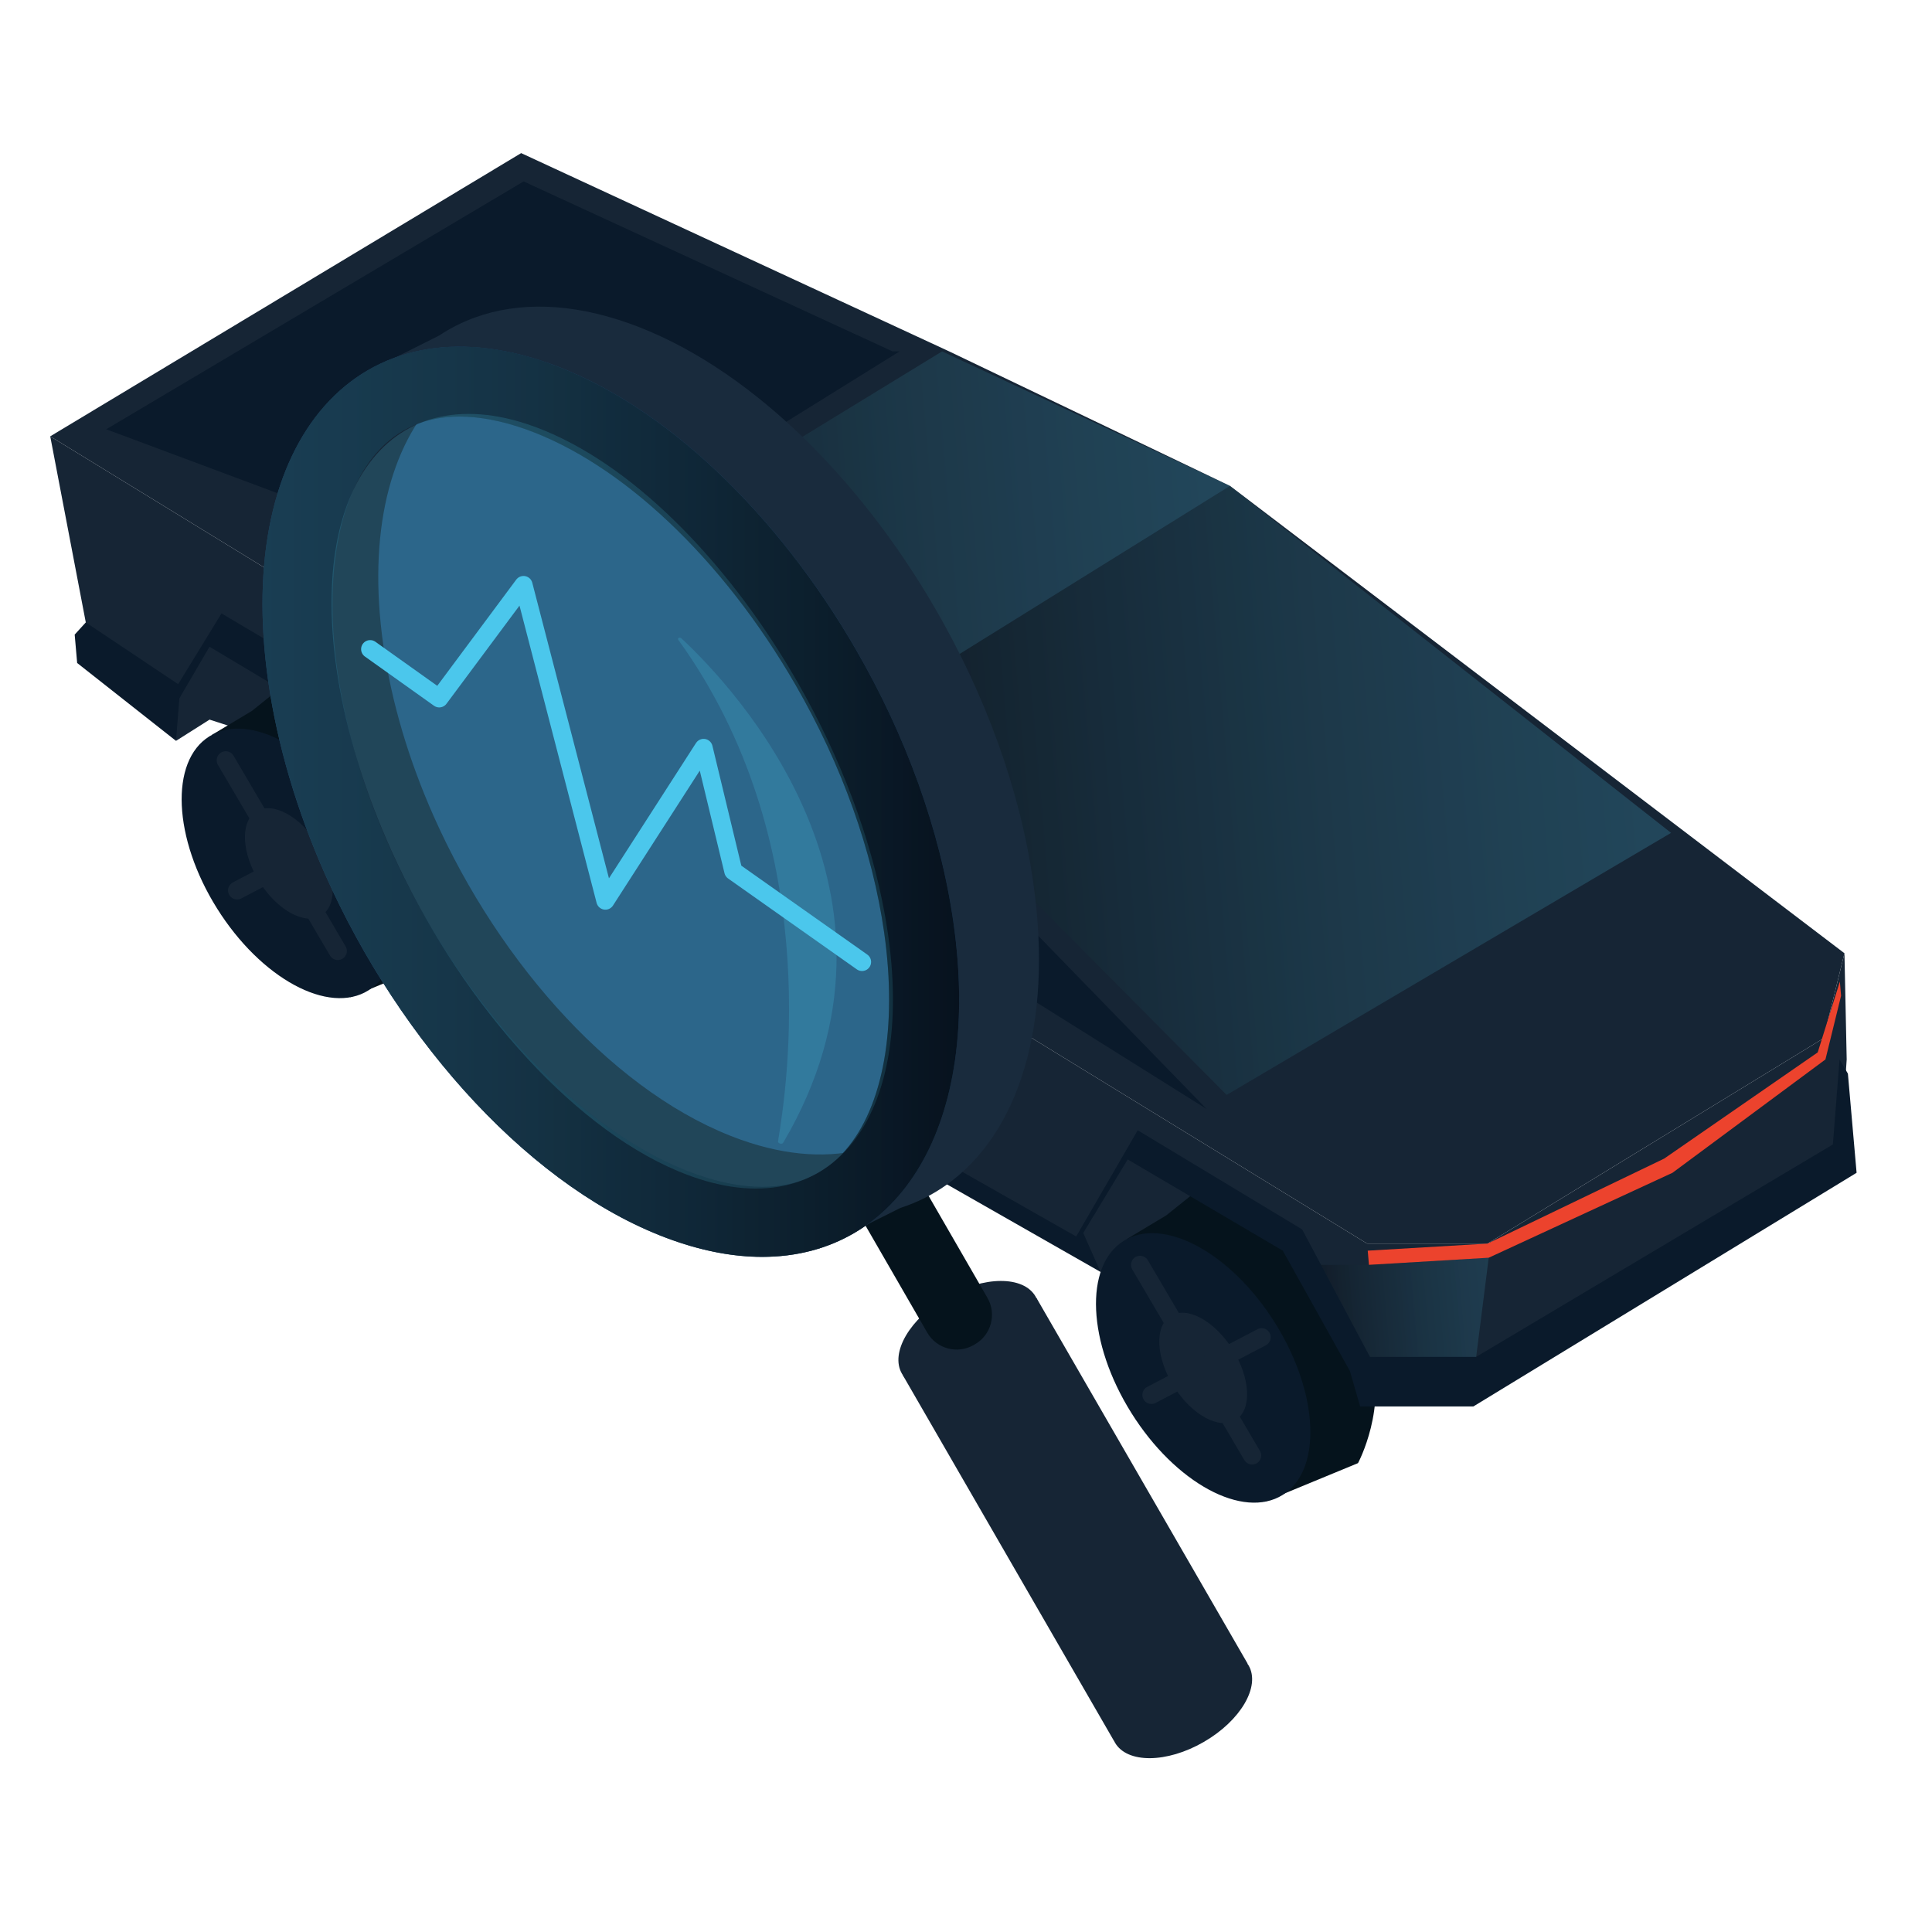
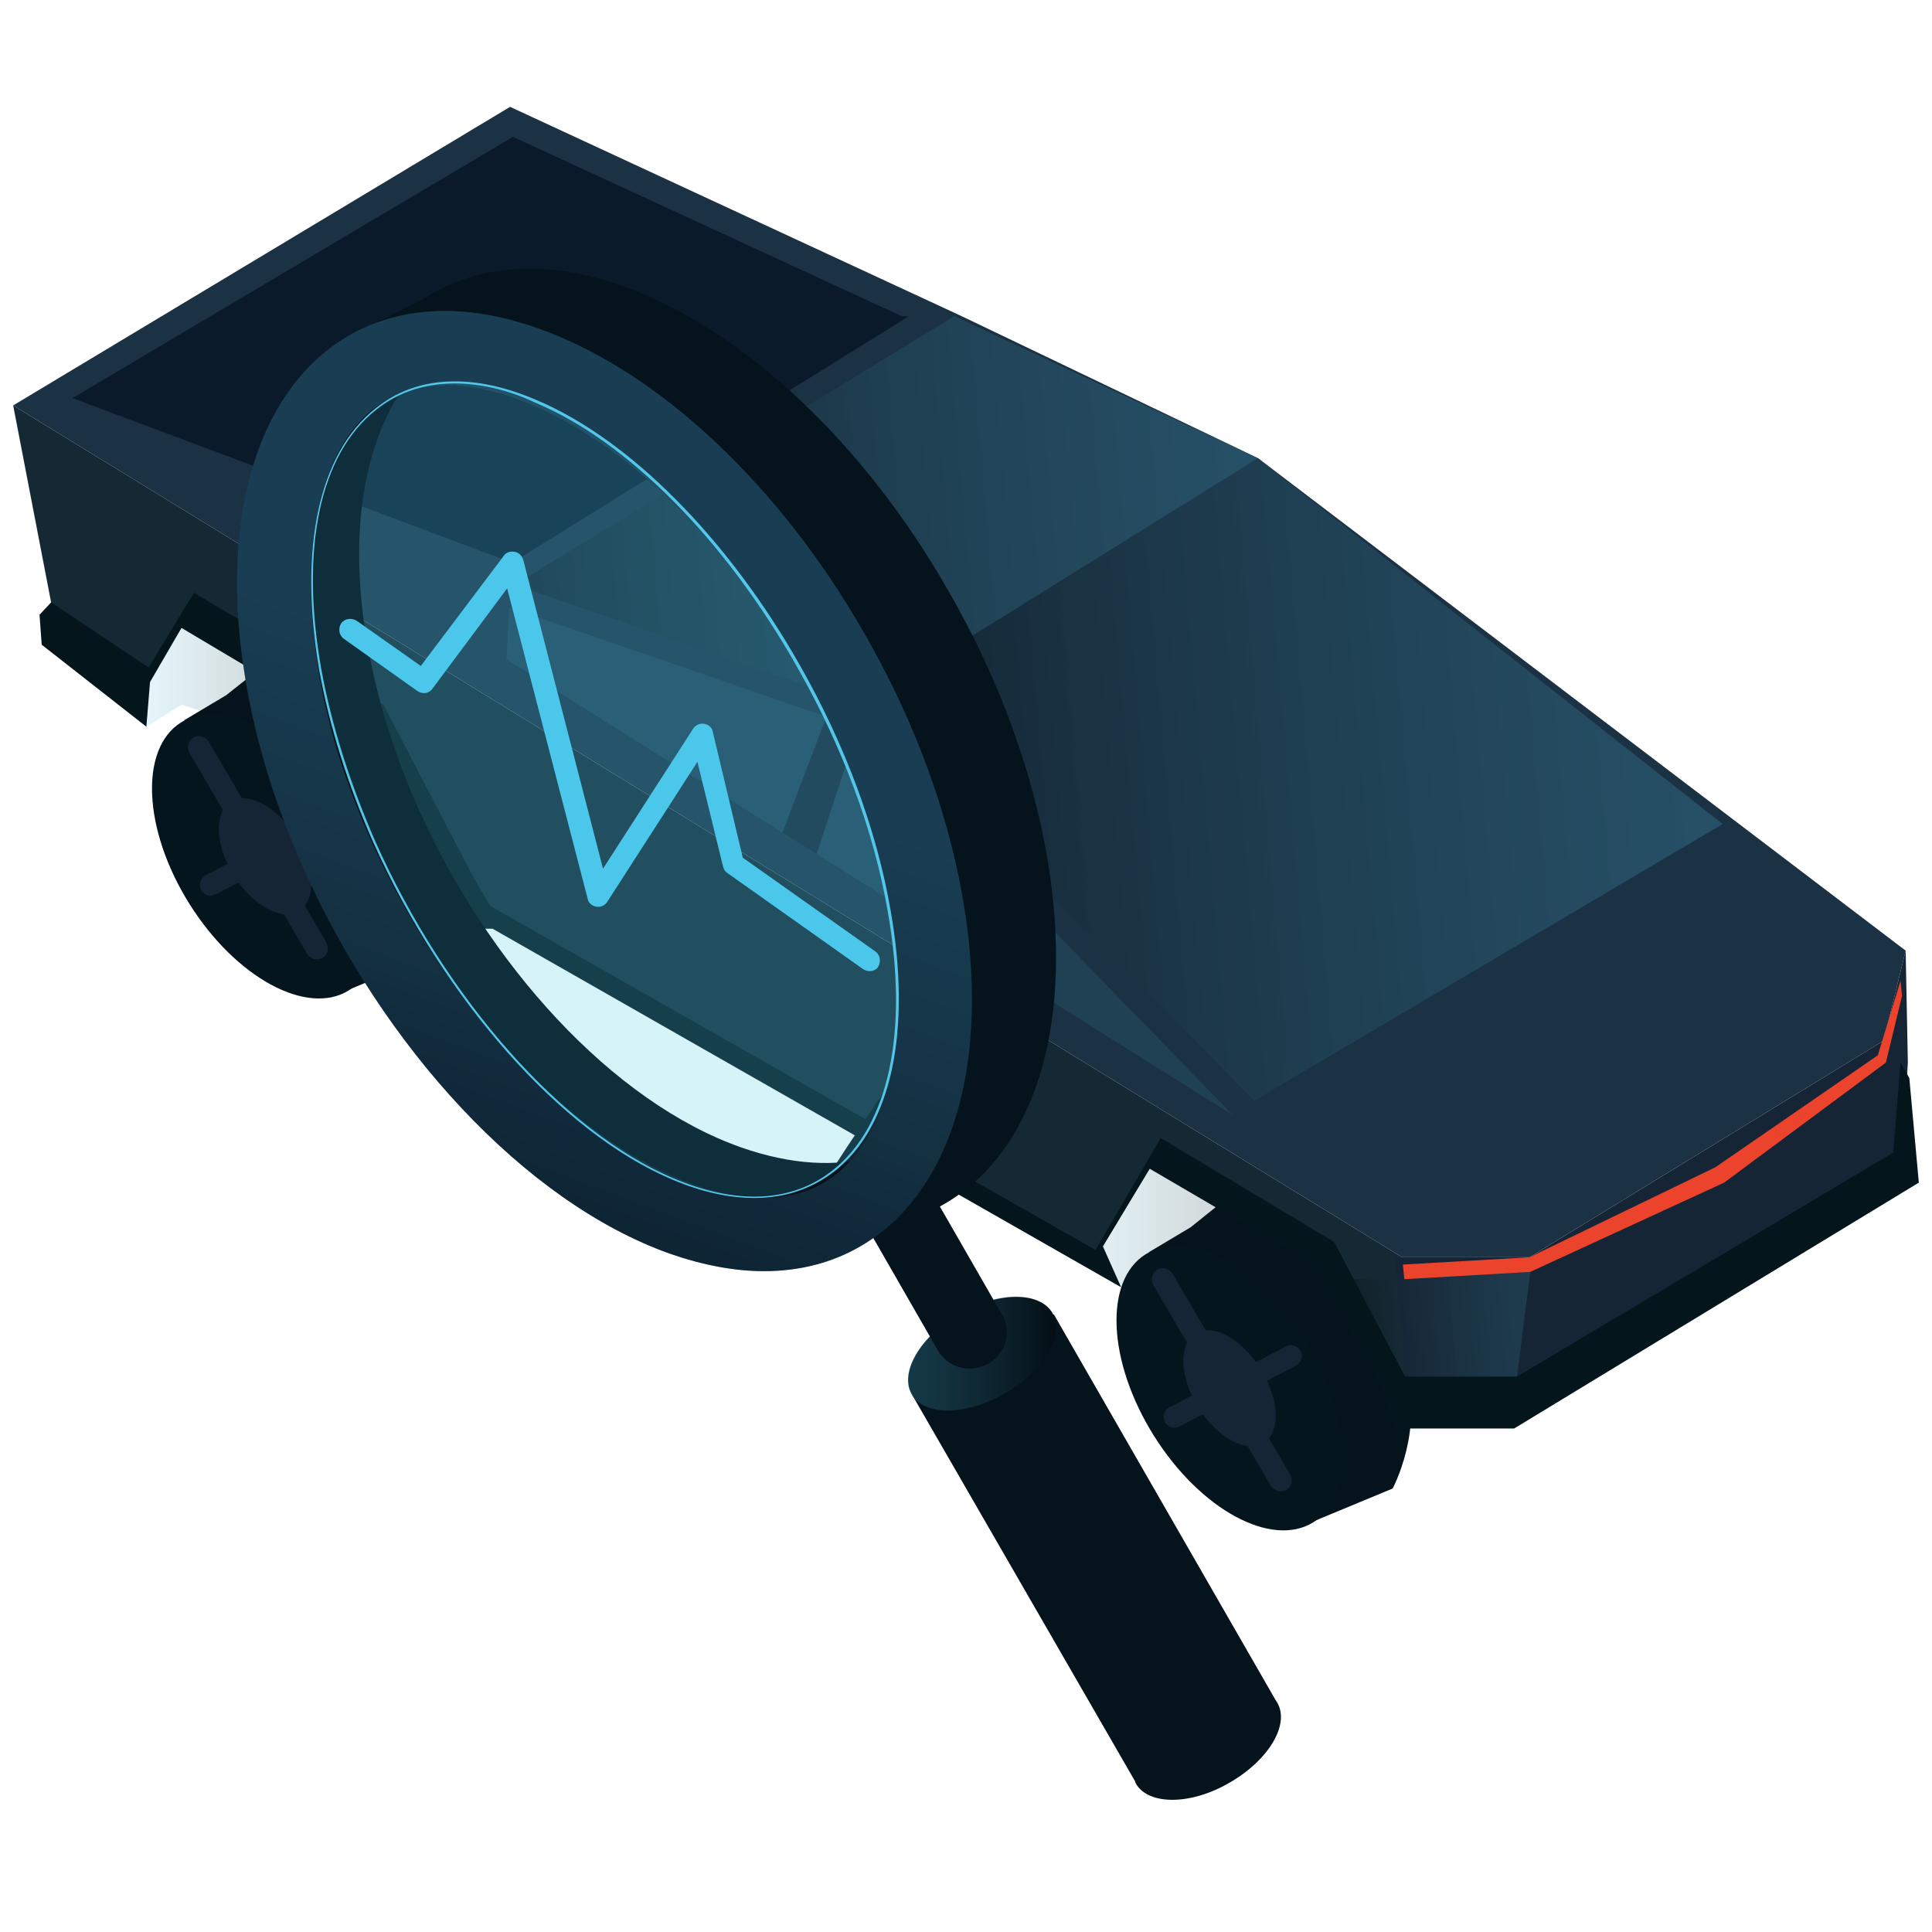
- <svg xmlns="http://www.w3.org/2000/svg" version="1.1" x="0px" y="0px" viewBox="0 0 320 320" style="enable-background:new 0 0 320 320;" xml:space="preserve">
+ <svg xmlns="http://www.w3.org/2000/svg" version="1.1" id="Layer_1" x="0px" y="0px" viewBox="0 0 264 264" style="enable-background:new 0 0 264 264;" xml:space="preserve">
  <style type="text/css">
- 	.st0{fill:#162535;}
- 	.st1{fill:#05131C;}
- 	.st2{fill:#0A1A2B;}
- 	.st3{fill:#162535;stroke:#162535;stroke-width:3;stroke-linecap:round;stroke-linejoin:round;stroke-miterlimit:10;}
- 	.st4{opacity:0.3;fill:url(#SVGID_1_);}
- 	.st5{opacity:0.3;fill:url(#SVGID_2_);}
- 	.st6{fill:#EC432D;}
- 	.st7{opacity:0.21;fill:url(#SVGID_3_);}
- 	.st8{fill:#192B3D;}
- 	.st9{fill:#244D72;}
- 	.st10{opacity:0.2;fill:#4BC7EC;}
- 	.st11{opacity:0.3;fill:url(#SVGID_4_);}
- 	.st12{fill:none;stroke:#4BC7EC;stroke-width:3;stroke-linecap:round;stroke-linejoin:round;}
+ 	.st0{opacity:0.21;fill:url(#SVGID_1_);enable-background:new    ;}
+ 	.st1{opacity:0.21;fill:url(#SVGID_2_);enable-background:new    ;}
+ 	.st2{fill:#05131C;}
+ 	.st3{fill:#05151E;}
+ 	.st4{fill:#162535;}
+ 	.st5{fill:#1B3144;}
+ 	.st6{fill:#152935;}
+ 	.st7{fill:#05151C;}
+ 	.st8{opacity:0.3;fill:url(#SVGID_3_);enable-background:new    ;}
+ 	.st9{opacity:0.3;fill:url(#SVGID_4_);enable-background:new    ;}
+ 	.st10{fill:#0A1A2B;}
+ 	.st11{fill:#EC432D;}
+ 	.st12{opacity:0.1;fill:#52C7EA;}
+ 	.st13{opacity:0.21;fill:url(#SVGID_5_);enable-background:new    ;}
+ 	.st14{opacity:0.3;fill:url(#SVGID_6_);enable-background:new    ;}
+ 	.st15{opacity:0.15;fill:#4BC7EC;enable-background:new    ;}
+ 	.st16{opacity:0.3;fill:url(#SVGID_7_);enable-background:new    ;}
+ 	.st17{fill:#4BC7EC;}
+ 	.st18{fill:#52C7EA;enable-background:new    ;}
</style>
-   <g id="Layer_1">
+   <g id="Layer_1_1_">
</g>
-   <g id="Layer_3">
+   <g>
+     <g>
+       <linearGradient id="SVGID_1_" gradientUnits="userSpaceOnUse" x1="143.037" y1="164.126" x2="174.846" y2="164.126">
+         <stop offset="0" style="stop-color:#52C7EA;stop-opacity:0.7" />
+         <stop offset="1" style="stop-color:#000000" />
+       </linearGradient>
+       <polyline class="st0" points="153.2,175.9 174.8,170.1 150.1,152.4 143,164.6 153.2,175.9   " />
+       <linearGradient id="SVGID_2_" gradientUnits="userSpaceOnUse" x1="18.452" y1="91.167" x2="42.509" y2="91.167">
+         <stop offset="0" style="stop-color:#52C7EA;stop-opacity:0.7" />
+         <stop offset="1" style="stop-color:#000000" />
+       </linearGradient>
+       <polyline class="st1" points="20,99.3 24.8,96.3 31.1,98.3 42.5,100.4 41.9,93.2 23.6,82 18.5,82 20,99.3   " />
+       <path class="st2" d="M176.8,209l13.5-5.6c0,0,4.4-8.2,1.6-16.3c-2.8-8.2-21.6-25.5-21.6-25.5l-7.6,6.1l-5.7,3.4L176.8,209z" />
+       <ellipse transform="matrix(0.8474 -0.531 0.531 0.8474 -75.0873 118.1545)" class="st3" cx="168" cy="189.7" rx="12.2" ry="21.6" />
+       <ellipse transform="matrix(0.8474 -0.531 0.531 0.8474 -75.0873 118.1545)" class="st4" cx="168" cy="189.7" rx="5" ry="8.8" />
+       <path class="st4" d="M175,203.8c-0.5,0-1-0.3-1.3-0.7l-16.1-27.5c-0.4-0.7-0.2-1.6,0.5-2.1c0.7-0.4,1.6-0.2,2.1,0.5l16.1,27.5    c0.4,0.7,0.2,1.6-0.5,2.1C175.6,203.7,175.3,203.8,175,203.8z" />
+       <path class="st4" d="M160.5,195.1c-0.5,0-1.1-0.3-1.3-0.8c-0.4-0.7-0.1-1.6,0.6-2l15.9-8.3c0.7-0.4,1.6-0.1,2,0.6s0.1,1.6-0.6,2    l-15.9,8.3C161,195,160.8,195.1,160.5,195.1z" />
+       <path class="st2" d="M45.1,136.3l13.5-5.6c0,0,4.4-8.2,1.6-16.3c-2.8-8.2-21.6-25.5-21.6-25.5L30.9,95l-5.7,3.4L45.1,136.3z" />
+       <ellipse transform="matrix(0.8474 -0.531 0.531 0.8474 -56.5912 37.0925)" class="st3" cx="36.2" cy="117" rx="12.2" ry="21.6" />
+       <ellipse transform="matrix(0.8474 -0.531 0.531 0.8474 -56.5912 37.0925)" class="st4" cx="36.2" cy="117" rx="5" ry="8.8" />
+       <path class="st4" d="M43.3,131.1c-0.5,0-1-0.3-1.3-0.7l-16.1-27.5c-0.4-0.7-0.2-1.6,0.5-2.1c0.7-0.4,1.6-0.2,2.1,0.5l16.1,27.5    c0.4,0.7,0.2,1.6-0.5,2.1C43.8,131,43.5,131.1,43.3,131.1z" />
+       <path class="st4" d="M28.8,122.4c-0.5,0-1.1-0.3-1.3-0.8c-0.4-0.7-0.1-1.6,0.6-2l15.9-8.3c0.7-0.4,1.6-0.1,2,0.6    c0.4,0.7,0.1,1.6-0.6,2l-15.9,8.3C29.2,122.3,29,122.4,28.8,122.4z" />
+       <polygon class="st5" points="131.4,43.2 69.7,14.6 1.8,55.4 191.6,171.8 209,171.8 257.4,142.2 260.4,129.9 171.9,62.6   " />
+       <polygon class="st6" points="191.6,171.8 192.4,192.2 182.5,172.8 163.1,160.6 157.8,158.5 149.8,171.8 66.1,124.8 51.5,98.3     26.7,83 20.4,92.2 7.5,85 1.8,55.4   " />
+       <polygon class="st4" points="260.4,129.9 260.7,145.2 259.9,158.5 207.4,189.1 192.2,190.2 190.6,171.8 209,171.8 257.4,142.2       " />
+       <polygon class="st7" points="259.7,145.2 260.9,147.3 262.2,161.6 206.9,195.2 190.6,195.2 189.1,190.2 179.5,172.8 157.1,159.7     150.7,170.3 153.2,175.9 67.3,126.9 64.2,126.9 47.5,99.3 24.8,85.8 20.5,93.2 20,99.3 5.7,88.1 5.4,84 7,82.3 20.3,91.2 26.5,81     52.4,96.3 64.6,119.7 67,123.8 149.7,170.8 158.6,155.5 182.3,169.7 192,188.1 207.3,188.1 258.7,157.5   " />
+       <linearGradient id="SVGID_3_" gradientUnits="userSpaceOnUse" x1="-1480.573" y1="157.529" x2="-1364.246" y2="157.529" gradientTransform="matrix(-1 0 -8.750000e-02 -1 -1231.904 264)">
+         <stop offset="0" style="stop-color:#52C7EA;stop-opacity:0.7" />
+         <stop offset="1" style="stop-color:#000000" />
+       </linearGradient>
+       <polygon class="st8" points="235.4,112.6 171.4,150.4 117.7,96.3 171.9,62.6   " />
+       <linearGradient id="SVGID_4_" gradientUnits="userSpaceOnUse" x1="-1421.389" y1="194.263" x2="-1318.326" y2="194.263" gradientTransform="matrix(-1 0 -8.750000e-02 -1 -1231.904 264)">
+         <stop offset="0" style="stop-color:#52C7EA;stop-opacity:0.7" />
+         <stop offset="1" style="stop-color:#000000" />
+       </linearGradient>
+       <polygon class="st9" points="171.9,62.6 130.4,43.2 70.3,79.9 117.7,96.3   " />
+       <polyline class="st10" points="124.2,43.2 70,76.9 9.9,54.4 70.1,18.7 123.2,43.2   " />
+       <polygon class="st11" points="259.7,134 256.6,144.2 234.4,159.5 209,171.8 191.7,172.8 191.9,174.8 209.1,173.8 235.6,161.6     257.7,145.2 259.9,136.1   " />
+       <polygon class="st12" points="168.5,152.4 116.9,99.3 69.6,83 69.2,90.1   " />
+       <polygon class="st4" points="117.3,99.3 111.6,116.7 106.9,113.8 112.9,98   " />
+       <linearGradient id="SVGID_5_" gradientUnits="userSpaceOnUse" x1="-1448.939" y1="83.038" x2="-1424.679" y2="83.038" gradientTransform="matrix(-1 0 -8.750000e-02 -1 -1231.904 264)">
+         <stop offset="0" style="stop-color:#52C7EA;stop-opacity:0.7" />
+         <stop offset="1" style="stop-color:#000000" />
+       </linearGradient>
+       <polygon class="st13" points="207.3,188.1 209.1,173.8 191.9,174.8 185,174.8 192,188.1   " />
+     </g>
    <g>
      <g>
-         <polyline class="st0" points="182.28,210.67 207.16,204.03 178.75,183.69 170.6,197.77 182.28,210.67    " />
-         <polyline class="st0" points="29.15,122.71 34.71,119.19 41.95,121.53 55.06,123.88 54.34,115.67 33.27,102.77 27.41,102.77      29.15,122.71    " />
-         <path class="st1" d="M209.45,248.73l15.48-6.39c0,0,5.04-9.38,1.88-18.77c-3.17-9.38-24.85-29.32-24.85-29.32l-8.77,7.04     l-6.6,3.96L209.45,248.73z" />
-         <ellipse transform="matrix(0.8474 -0.531 0.531 0.8474 -89.8887 140.4)" class="st2" cx="199.28" cy="226.56" rx="14.04" ry="24.82" />
-         <ellipse transform="matrix(0.8474 -0.531 0.531 0.8474 -89.8887 140.4)" class="st0" cx="199.28" cy="226.56" rx="5.75" ry="10.17" />
-         <line class="st3" x1="188.83" y1="209.5" x2="207.39" y2="241.07" />
-         <line class="st3" x1="208.97" y1="221.49" x2="190.71" y2="231.04" />
-         <path class="st1" d="M58.01,165.17l15.48-6.39c0,0,5.04-9.38,1.88-18.77c-3.17-9.38-24.85-29.32-24.85-29.32l-8.77,7.04     l-6.6,3.96L58.01,165.17z" />
-         <ellipse transform="matrix(0.8474 -0.531 0.531 0.8474 -68.6299 47.2302)" class="st2" cx="47.84" cy="143" rx="14.04" ry="24.82" />
-         <ellipse transform="matrix(0.8474 -0.531 0.531 0.8474 -68.6299 47.2302)" class="st0" cx="47.84" cy="143" rx="5.75" ry="10.17" />
-         <line class="st3" x1="37.39" y1="125.93" x2="55.95" y2="157.51" />
-         <line class="st3" x1="57.53" y1="137.92" x2="39.27" y2="147.48" />
-         <polygon class="st0" points="157.21,58.2 86.32,25.36 8.32,72.27 226.44,205.98 246.38,205.98 302.04,171.97 305.5,157.89      203.73,80.48    " />
-         <polygon class="st0" points="226.44,205.98 227.32,229.43 215.98,207.15 193.64,193.08 187.57,190.73 178.35,205.98      82.15,152.03 65.41,121.53 36.89,103.94 29.61,114.5 14.82,106.29 8.32,72.27    " />
-         <polygon class="st0" points="305.5,157.89 305.87,175.48 304.86,190.73 244.6,225.92 227.11,227.09 225.26,205.98 246.38,205.98      302.04,171.97    " />
-         <polygon class="st2" points="304.69,175.48 306.07,177.83 307.51,194.25 244.04,232.95 225.28,232.95 223.59,227.09      212.47,207.15 186.78,192.04 179.42,204.22 182.28,210.67 83.53,154.37 80.01,154.37 60.82,122.71 34.7,107.12 29.71,115.67      29.15,122.71 12.78,109.81 12.37,105.11 14.21,103.09 29.51,113.32 36.69,101.6 66.38,119.19 80.46,146.16 83.22,150.85      178.25,204.8 188.44,187.21 215.68,203.63 226.91,224.74 244.5,224.74 303.58,189.56    " />
-         <linearGradient id="SVGID_1_" gradientUnits="userSpaceOnUse" x1="-313.938" y1="130.916" x2="-180.236" y2="130.916" gradientTransform="matrix(-1 0 0.0875 1 -49.2261 0)">
+         <path class="st2" d="M174.5,232.6c-0.1-0.1-0.1-0.2-0.2-0.3l0,0L144,179.6l-19.3,11.1l30.4,52.7l0,0c0,0.1,0.1,0.2,0.1,0.3     c1.7,3,7.5,3,12.8-0.1C173.4,240.5,176.3,235.6,174.5,232.6z" />
+         <ellipse transform="matrix(0.866 -0.5 0.5 0.866 -74.5055 91.8895)" class="st2" cx="134.2" cy="185" rx="11.1" ry="6.3" />
+         <linearGradient id="SVGID_6_" gradientUnits="userSpaceOnUse" x1="124.073" y1="184.97" x2="144.349" y2="184.97">
          <stop offset="0" style="stop-color:#52C7EA;stop-opacity:0.7" />
          <stop offset="1" style="stop-color:#000000" />
        </linearGradient>
-         <polygon class="st4" points="276.78,137.95 203.17,181.35 141.44,119.19 203.73,80.48    " />
-         <linearGradient id="SVGID_2_" gradientUnits="userSpaceOnUse" x1="-245.914" y1="88.694" x2="-127.459" y2="88.694" gradientTransform="matrix(-1 0 0.0875 1 -49.2261 0)">
-           <stop offset="0" style="stop-color:#52C7EA;stop-opacity:0.7" />
-           <stop offset="1" style="stop-color:#000000" />
-         </linearGradient>
-         <polygon class="st5" points="203.73,80.48 156.04,58.2 87.02,100.42 141.44,119.19    " />
-         <polyline class="st2" points="149,58.2 86.71,96.9 17.6,71.1 86.73,30.05 147.83,58.2    " />
-         <polygon class="st6" points="304.74,162.58 301.07,174.31 275.64,191.9 246.38,205.98 226.54,207.15 226.74,209.5 246.58,208.32      277.02,194.25 302.35,175.48 304.94,164.93    " />
-         <polygon class="st2" points="199.86,183.69 140.57,122.71 86.15,103.94 85.7,112.15    " />
-         <polygon class="st0" points="141,122.72 134.45,142.7 129.05,139.32 136.02,121.19    " />
-         <linearGradient id="SVGID_3_" gradientUnits="userSpaceOnUse" x1="-277.581" y1="216.532" x2="-249.693" y2="216.532" gradientTransform="matrix(-1 0 0.0875 1 -49.2261 0)">
-           <stop offset="0" style="stop-color:#52C7EA;stop-opacity:0.7" />
-           <stop offset="1" style="stop-color:#000000" />
-         </linearGradient>
-         <polygon class="st7" points="244.5,224.74 246.58,208.32 226.74,209.5 218.8,209.5 226.91,224.74    " />
+         <path class="st14" d="M131,179.5c5.3-3.1,11-3.1,12.8-0.1c1.7,3-1.1,8-6.5,11c-5.3,3.1-11,3.1-12.8,0.1     C122.8,187.5,125.7,182.6,131,179.5z" />
+         <path class="st2" d="M135.1,186.3l-0.2,0.1c-2.3,1.3-5.3,0.5-6.7-1.8l-10-17.4c-1.3-2.3-0.5-5.3,1.8-6.7l0.2-0.1     c2.3-1.3,5.3-0.5,6.7,1.8l10,17.4C138.3,181.9,137.5,184.9,135.1,186.3z" />
+         <path class="st2" d="M143.5,119.8c-1.9-13.5-7-27.2-14.1-39.4c-11.2-19.5-27.5-35.3-44.3-41.3c-8.4-3-15.8-3.1-22.1-0.8l0,0l0,0     c-1.9,0.7-3.6,1.5-5.2,2.6l-11.5,5.8v0.9l2.2,4.1c-4.2,8.3,29-10.9,30.9,2.6c1.3,9.4,26.3,21.2,30.2,30.2     c7.9-7.6,13,36.5,19.9,49.3c2.4,0.8-21.9,33.2-19.7,33.6l2.7,5.1l11.7-5.8c2.4-0.8,4.6-1.9,6.6-3.3l0,0l0,0     C141.3,156.1,146.4,140.5,143.5,119.8z" />
+         <path class="st12" d="M41.4,118.5c-4-9-6.9-18.5-8.2-27.9c-4.9-34.9,13.2-55.4,40.4-45.7c16.7,5.9,33,21.8,44.3,41.3     c7.1,12.3,12.2,25.9,14.1,39.4c4.9,34.9-13.2,55.4-40.4,45.7C71.6,164.3,52.3,143,41.4,118.5z" />
+         <path class="st2" d="M119.5,158c-6.5,6.6-16.2,8.6-27.7,4.5c-17.6-6.2-34.7-25-44.3-46.7c-3.5-8-6.1-16.3-7.2-24.6     C37.1,69,44.5,53.4,57.9,49.6c-7.1,7.2-10.4,19.8-8.1,35.9c1.2,8.3,3.7,16.7,7.2,24.6c9.6,21.7,26.7,40.5,44.3,46.7     C108.2,159.2,114.3,159.5,119.5,158z" />
+         <path class="st10" d="M60.8,42.5v10.1c2.9,0,6.1,0.6,9.5,1.8c13.9,4.9,28.4,18.7,38.9,36.8c6.7,11.6,11.1,24,12.8,35.8     c1.9,13.6-0.1,25-5.6,31.4c-3,3.5-7.1,5.3-12,5.3c-2.9,0-6.1-0.6-9.5-1.8c-8.1-2.9-16.6-8.8-24.5-17.2     c-8-8.5-14.8-18.9-19.8-30.1c-3.8-8.5-6.3-16.9-7.4-25.2c-1.9-13.6,0.1-25,5.6-31.4c3-3.5,7.1-5.3,12-5.3L60.8,42.5 M60.8,42.5     c-19.8,0-31.7,19.1-27.6,48.1c1.3,9.4,4.2,18.9,8.2,27.9c10.9,24.5,30.2,45.7,50.1,52.8c4.6,1.6,8.9,2.4,12.9,2.4     c19.8,0,31.7-19.1,27.6-48.1c-1.9-13.5-7-27.2-14.1-39.4c-11.2-19.5-27.5-35.3-44.3-41.3C69.1,43.3,64.8,42.5,60.8,42.5     L60.8,42.5z" />
      </g>
-       <g>
-         <g>
-           <path class="st0" d="M206.81,275.85c-0.06-0.1-0.14-0.19-0.2-0.29l0.03-0.02L171.68,215l-22.14,12.78l34.96,60.55l0.01-0.01      c0.05,0.11,0.1,0.21,0.16,0.31c2.01,3.48,8.59,3.43,14.7-0.1C205.49,285,208.81,279.32,206.81,275.85z" />
-           <ellipse transform="matrix(0.866 -0.5 0.5 0.866 -89.0722 109.8595)" class="st0" cx="160.46" cy="221.14" rx="12.78" ry="7.27" />
-           <path class="st1" d="M161.49,222.65l-0.22,0.13c-2.69,1.55-6.14,0.63-7.69-2.06l-11.53-19.98c-1.55-2.69-0.63-6.14,2.06-7.69      l0.22-0.13c2.69-1.55,6.14-0.63,7.69,2.06l11.53,19.98C165.1,217.65,164.18,221.1,161.49,222.65z" />
-           <path class="st8" d="M171.15,146.24c-2.19-15.5-8.01-31.21-16.16-45.29c-12.91-22.36-31.65-40.62-50.88-47.42      c-9.6-3.4-18.2-3.54-25.37-0.97v0l0,0c-2.13,0.77-4.13,1.77-5.99,3.01l-13.19,6.61v1.01l2.5,4.72      c-4.85,9.52-6.64,22.59-4.44,38.17c1.53,10.78,4.82,21.67,9.41,32.04c12.5,28.21,34.71,52.58,57.63,60.68      c2.72,0.96,5.35,1.66,7.9,2.11l3.11,5.88l13.47-6.72c2.72-0.88,5.24-2.14,7.54-3.76l0,0l0,0      C168.59,187.92,174.52,169.99,171.15,146.24z" />
-           <path class="st9" d="M53.82,144.75c-4.59-10.36-7.88-21.25-9.41-32.04C38.73,72.6,59.54,49.06,90.89,60.16      c19.23,6.8,37.97,25.06,50.88,47.42c8.14,14.09,13.97,29.79,16.16,45.29c5.68,40.12-15.13,63.65-46.48,52.55      C88.52,197.33,66.31,172.95,53.82,144.75z" />
-           <path class="st0" d="M143.53,190.18c-7.45,7.56-18.58,9.87-31.83,5.18c-20.27-7.17-39.91-28.72-50.96-53.67      c-4.06-9.16-6.98-18.79-8.32-28.33c-3.62-25.54,4.92-43.49,20.33-47.86c-8.13,8.25-11.9,22.78-9.27,41.29      c1.35,9.53,4.26,19.17,8.32,28.33c11.05,24.94,30.69,46.5,50.96,53.67C130.51,191.54,137.54,191.88,143.53,190.18z" />
-           <path class="st2" d="M76.1,57.41v11.59c3.34,0,7.02,0.7,10.92,2.08c15.96,5.65,32.67,21.46,44.71,42.3      c7.71,13.34,12.8,27.56,14.72,41.12c2.21,15.64-0.13,28.78-6.44,36.04c-3.48,4.01-8.12,6.04-13.77,6.04      c-3.35,0-7.02-0.7-10.93-2.08c-9.34-3.3-19.07-10.15-28.13-19.81c-9.18-9.78-17.05-21.76-22.76-34.65      c-4.32-9.74-7.19-19.48-8.53-28.96c-2.21-15.64,0.14-28.77,6.44-36.04c3.48-4.01,8.12-6.04,13.77-6.04L76.1,57.41 M76.1,57.41      c-22.78,0-36.42,21.91-31.69,55.3c1.53,10.78,4.82,21.67,9.41,32.04c12.5,28.21,34.71,52.58,57.63,60.68      c5.25,1.86,10.21,2.75,14.79,2.75c22.79,0,36.42-21.9,31.69-55.3c-2.19-15.5-8.01-31.21-16.16-45.29      c-12.91-22.36-31.65-40.62-50.88-47.42C85.64,58.3,80.68,57.41,76.1,57.41L76.1,57.41z" />
-         </g>
-         <path class="st10" d="M64.82,140.88c-4-8.86-6.99-18.11-8.61-27.2c-6-33.82,9.37-52.73,34.33-42.22     c15.32,6.45,30.68,22.47,41.66,41.71c6.92,12.12,12.09,25.5,14.4,38.57c6,33.83-9.37,52.73-34.33,42.22     C94.02,186.28,75.7,165,64.82,140.88z" />
-         <path class="st10" d="M129.73,189.26c-0.21,0.35-0.92,0.15-0.86-0.25c1.6-9.64,7.55-49.71-16.52-83.03     c-0.2-0.28,0.24-0.5,0.51-0.25C121.56,113.83,153.97,148.07,129.73,189.26z" />
-       </g>
-       <linearGradient id="SVGID_4_" gradientUnits="userSpaceOnUse" x1="43.473" y1="132.805" x2="158.86" y2="132.805">
-         <stop offset="0" style="stop-color:#52C7EA;stop-opacity:0.7" />
-         <stop offset="1" style="stop-color:#000000" />
-       </linearGradient>
-       <path class="st11" d="M76.1,57.42v11.59c3.34,0,7.02,0.7,10.92,2.08c15.96,5.65,32.67,21.46,44.71,42.3    c7.71,13.34,12.8,27.56,14.72,41.12c2.21,15.64-0.13,28.78-6.44,36.04c-3.48,4.01-8.12,6.04-13.77,6.04    c-3.35,0-7.02-0.7-10.93-2.08c-9.34-3.3-19.07-10.15-28.13-19.81c-9.18-9.78-17.05-21.76-22.76-34.65    c-4.32-9.74-7.19-19.48-8.53-28.96c-2.21-15.64,0.14-28.77,6.44-36.04c3.48-4.01,8.12-6.04,13.77-6.04L76.1,57.42 M76.1,57.42    c-22.78,0-36.42,21.91-31.69,55.3c1.53,10.78,4.82,21.67,9.41,32.04c12.5,28.21,34.71,52.58,57.63,60.68    c5.25,1.86,10.21,2.75,14.79,2.75c22.79,0,36.42-21.9,31.69-55.3c-2.19-15.5-8.01-31.21-16.16-45.29    c-12.91-22.36-31.65-40.62-50.88-47.42C85.64,58.31,80.68,57.42,76.1,57.42L76.1,57.42z" />
-       <polyline class="st12" points="61.31,107.52 72.75,115.67 86.71,96.9 100.27,149.17 116.54,123.88 121.46,144.28 142.78,159.33       " />
+       <path class="st15" d="M51.3,115c-3.4-7.7-6-15.7-7.4-23.6C38.8,62.1,52,45.7,73.4,54.8c13.2,5.6,26.4,19.5,35.8,36.2    c5.9,10.5,10.4,22.1,12.4,33.5c5.2,29.3-8.1,45.7-29.5,36.6C76.4,154.4,60.7,136,51.3,115z" />
    </g>
+     <linearGradient id="SVGID_7_" gradientUnits="userSpaceOnUse" x1="86.882" y1="167.218" x2="51.616" y2="73.22" gradientTransform="matrix(1 0 0 -1 0 264)">
+       <stop offset="0" style="stop-color:#52C7EA;stop-opacity:0.7" />
+       <stop offset="1" style="stop-color:#000000" />
+     </linearGradient>
+     <path class="st16" d="M60.8,42.5v10.1c2.9,0,6.1,0.6,9.5,1.8c13.9,4.9,28.4,18.7,38.9,36.8c6.7,11.6,11.1,24,12.8,35.8   c1.9,13.6-0.1,25-5.6,31.4c-3,3.5-7.1,5.3-12,5.3c-2.9,0-6.1-0.6-9.5-1.8c-8.1-2.9-16.6-8.8-24.5-17.2c-8-8.5-14.8-18.9-19.8-30.1   c-3.8-8.5-6.3-16.9-7.4-25.2c-1.9-13.6,0.1-25,5.6-31.4c3-3.5,7.1-5.3,12-5.3L60.8,42.5 M60.8,42.5c-19.8,0-31.7,19.1-27.6,48.1   c1.3,9.4,4.2,18.9,8.2,27.9c10.9,24.5,30.2,45.7,50.1,52.8c4.6,1.6,8.9,2.4,12.9,2.4c19.8,0,31.7-19.1,27.6-48.1   c-1.9-13.5-7-27.2-14.1-39.4c-11.2-19.5-27.5-35.3-44.3-41.3C69.1,43.3,64.8,42.5,60.8,42.5L60.8,42.5z" />
+     <path class="st17" d="M118.8,132.7c-0.3,0-0.6-0.1-0.9-0.3l-18.5-13.1c-0.3-0.2-0.5-0.5-0.6-0.9l-3.5-14.3l-12.3,19.1   c-0.3,0.5-0.9,0.8-1.5,0.7c-0.6-0.1-1.1-0.5-1.2-1.1l-11-42.4L59.1,94.1c-0.5,0.7-1.4,0.8-2.1,0.3l-10-7.1   c-0.7-0.5-0.8-1.4-0.4-2.1c0.5-0.7,1.4-0.8,2.1-0.4l8.8,6.2L68.8,76c0.3-0.5,0.9-0.7,1.5-0.6c0.6,0.1,1,0.5,1.2,1.1l10.9,42.2   l12.3-19.1c0.3-0.5,0.9-0.8,1.5-0.7c0.6,0.1,1.1,0.5,1.2,1.1l4.1,17.2l18.1,12.8c0.7,0.5,0.8,1.4,0.4,2.1   C119.8,132.5,119.3,132.7,118.8,132.7z" />
  </g>
+   <path class="st18" d="M103.1,163.7c-3.4,0-7.2-0.8-11.2-2.5c-15.2-6.4-31.2-24.5-40.9-46.1c-3.5-7.9-6-15.9-7.4-23.6  C40.8,75,43.5,62,51.3,55.8c5.6-4.5,13.3-4.9,22.1-1.1c12.7,5.4,26.1,18.9,35.9,36.2c6.2,10.9,10.5,22.5,12.4,33.5  c2.9,16.5,0.1,29.5-7.6,35.6C110.9,162.5,107.2,163.7,103.1,163.7z M62.1,52.4c-4.1,0-7.7,1.2-10.7,3.6c-7.7,6.1-10.4,19-7.5,35.4  c1.4,7.7,3.9,15.6,7.4,23.6v0c9.6,21.5,25.6,39.6,40.7,46c8.7,3.7,16.3,3.3,21.8-1.1c7.7-6.1,10.4-19,7.5-35.4  c-1.9-11-6.2-22.5-12.4-33.4c-9.8-17.3-23.1-30.8-35.8-36.1C69.3,53.2,65.5,52.4,62.1,52.4z" />
</svg>
